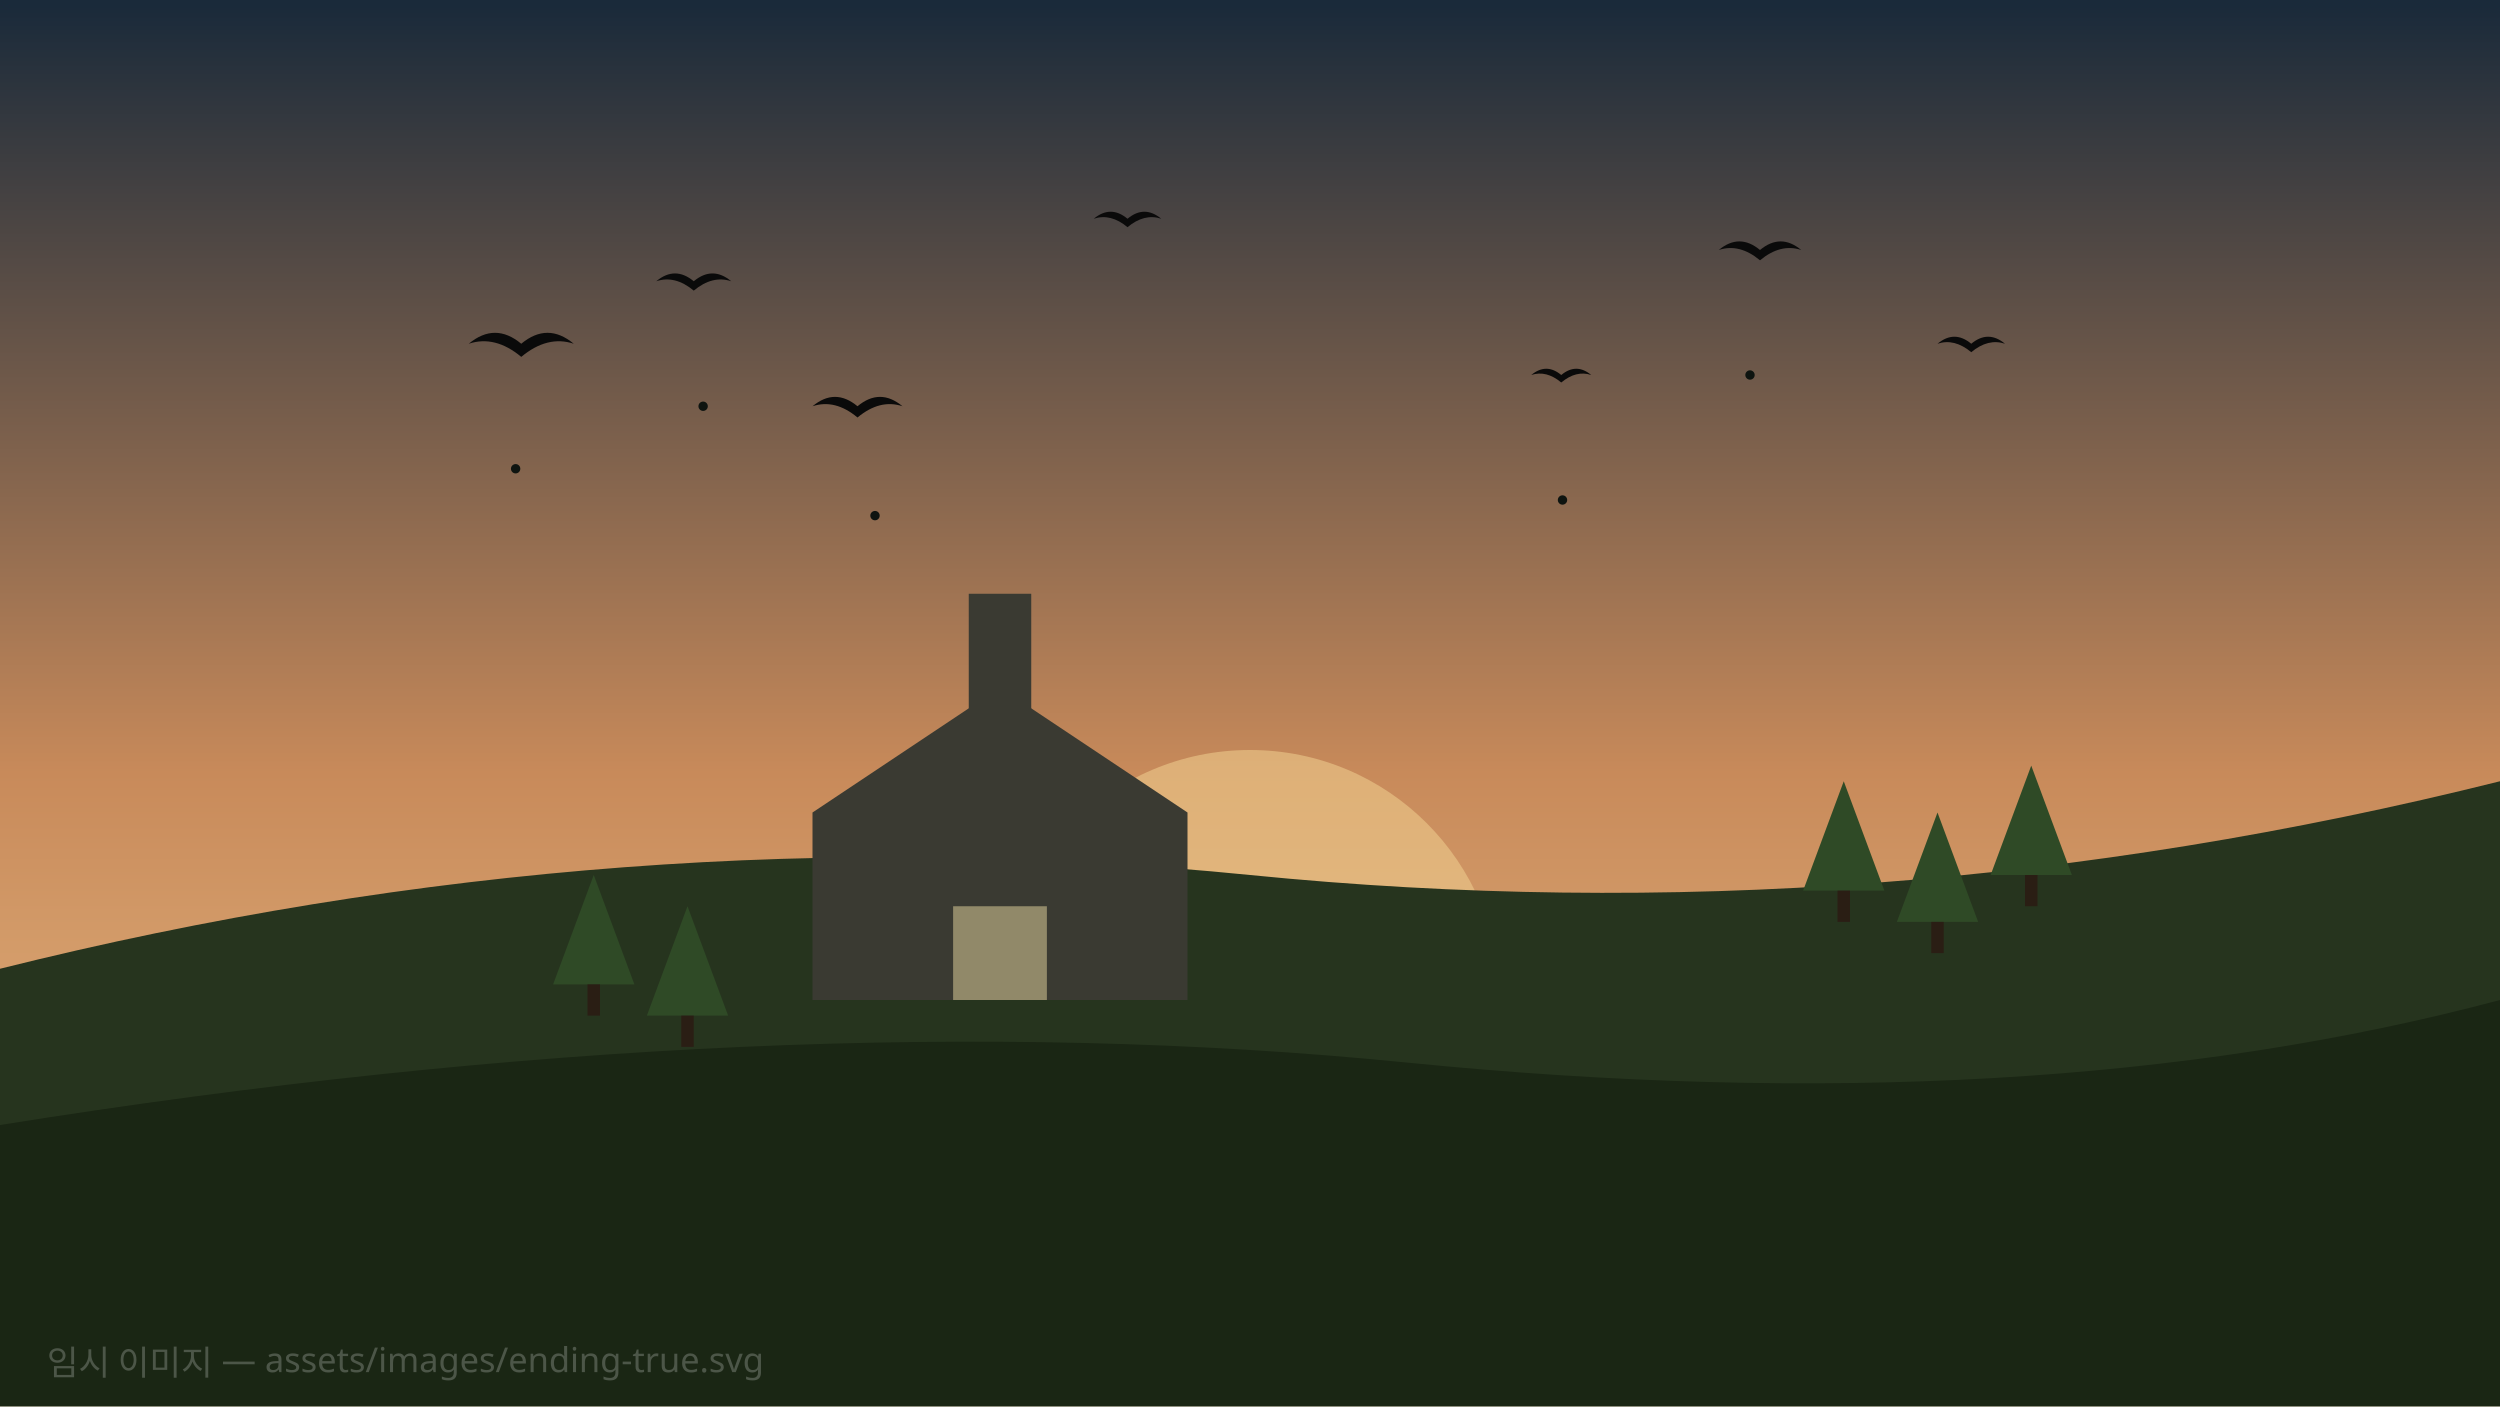
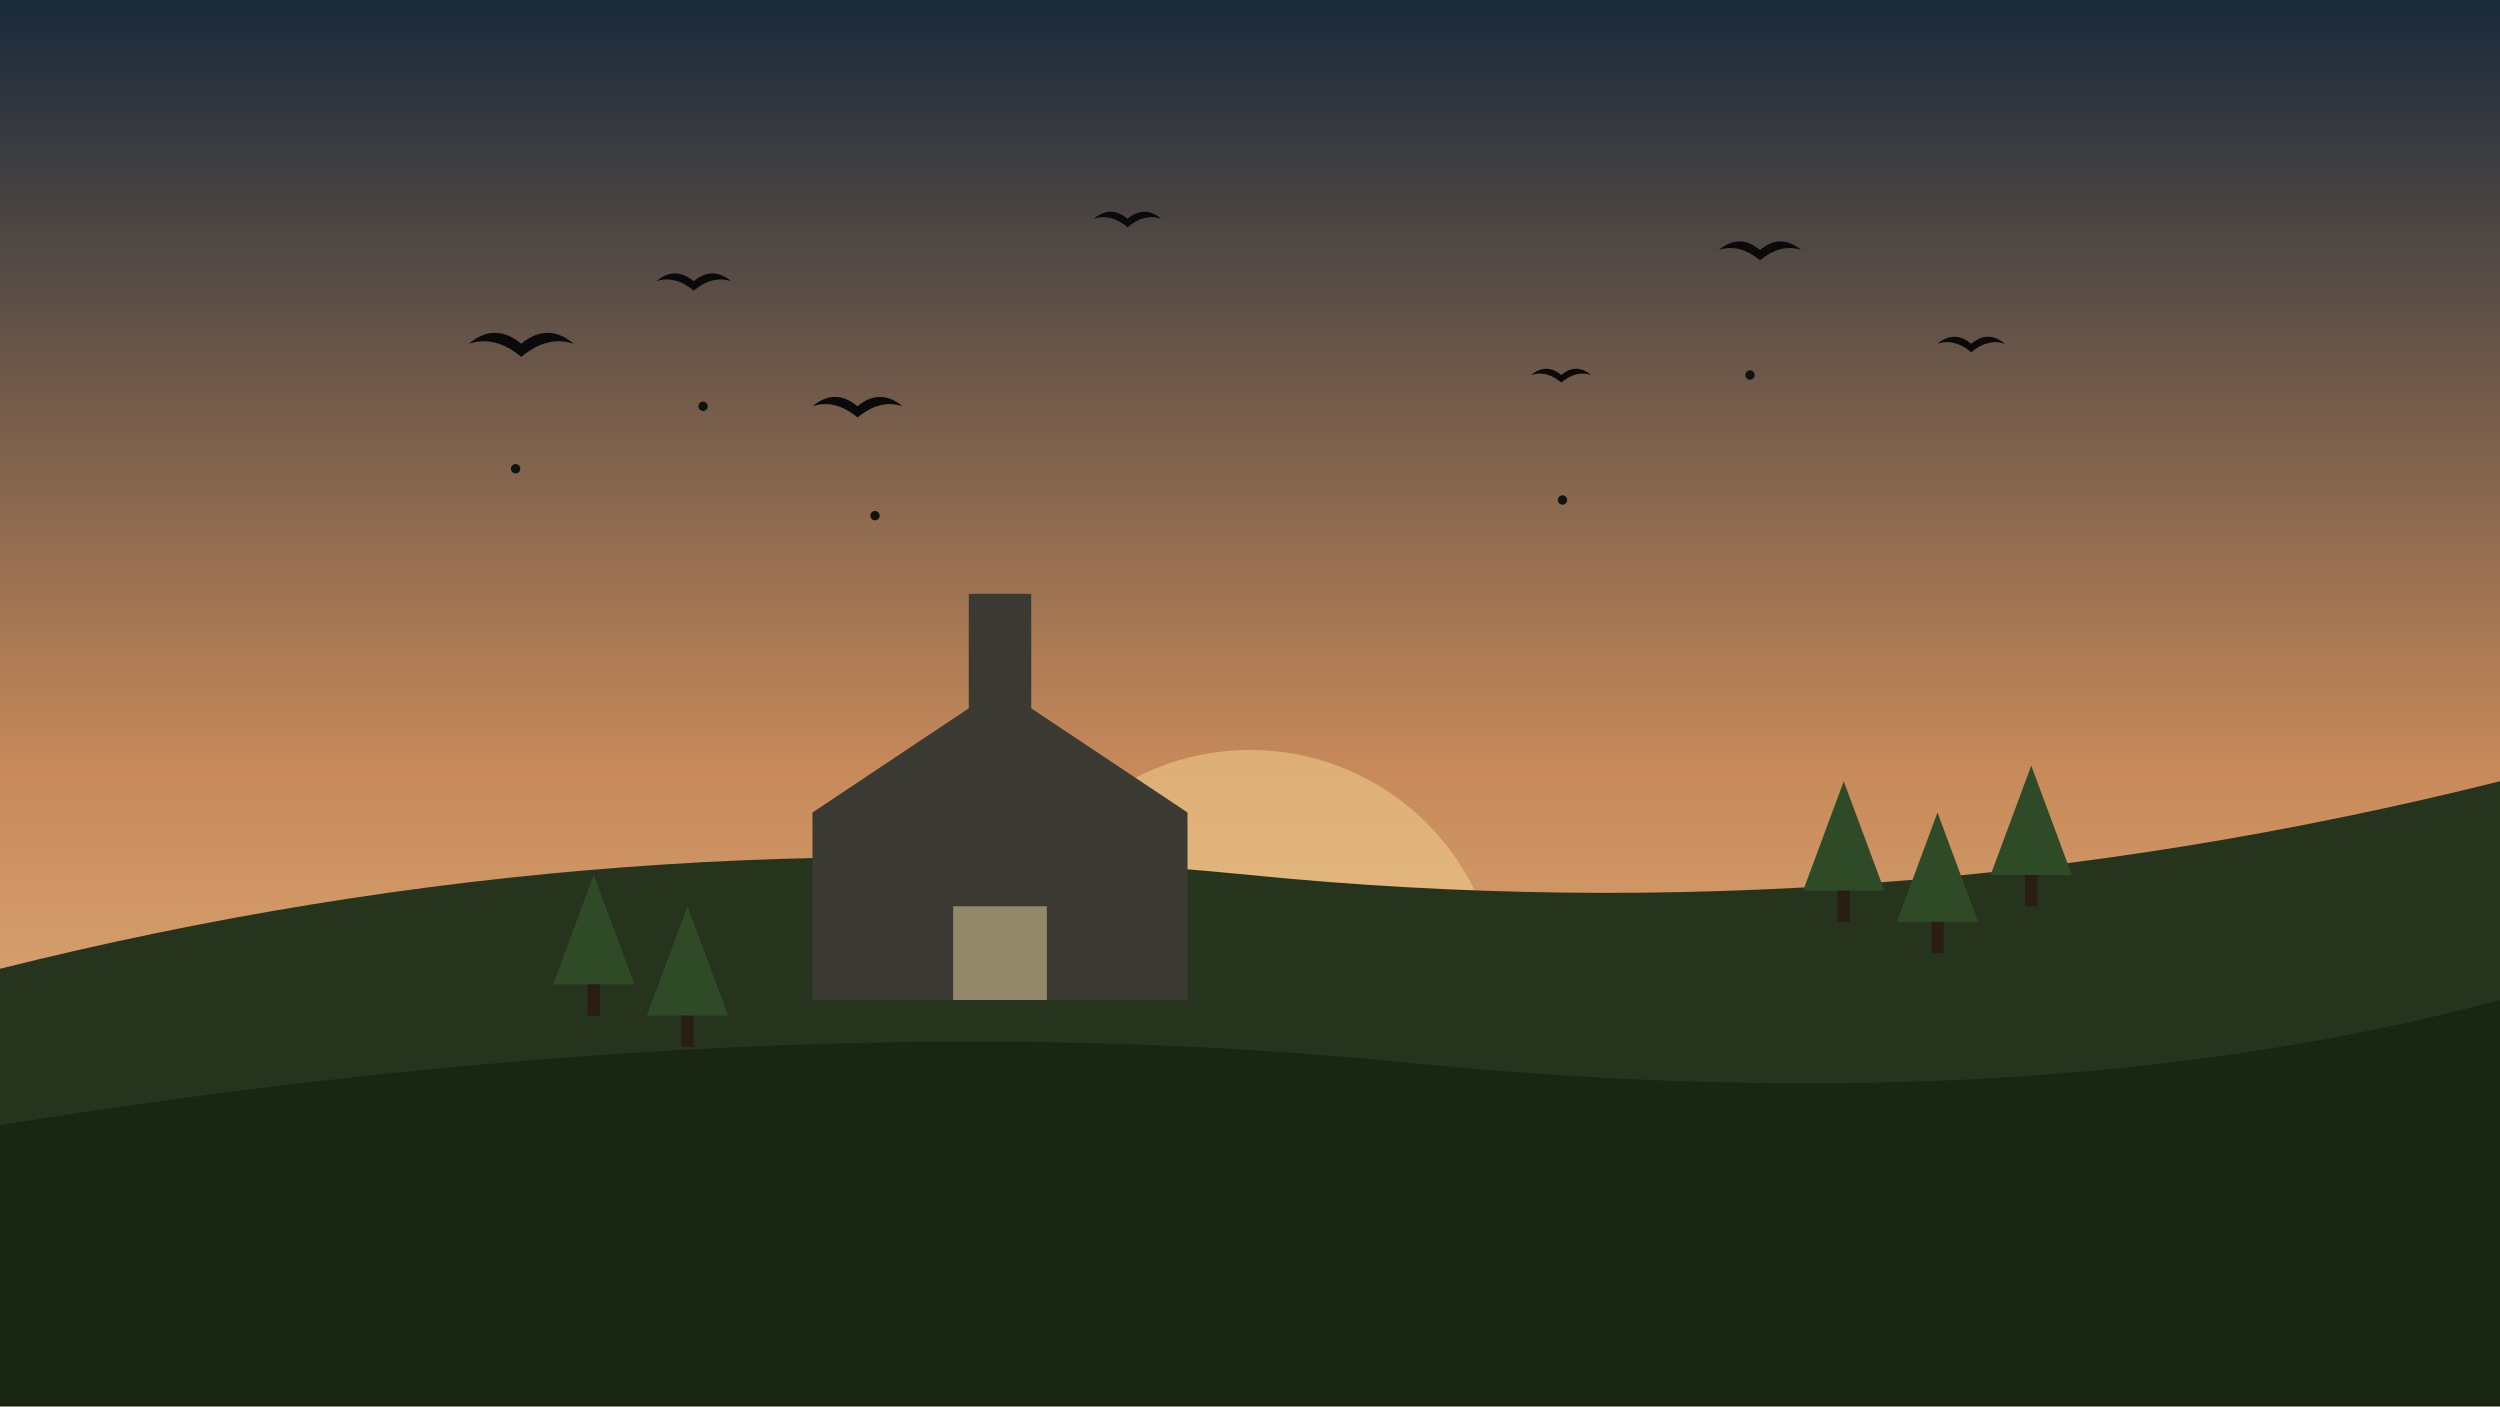
<svg xmlns="http://www.w3.org/2000/svg" width="1600" height="900" viewBox="0 0 1600 900">
  <defs>
    <linearGradient id="dawn" x1="0" y1="0" x2="0" y2="1">
      <stop offset="0" stop-color="#1a2a3a" />
      <stop offset=".55" stop-color="#c88a5a" />
      <stop offset="1" stop-color="#f0c890" />
    </linearGradient>
  </defs>
  <rect width="1600" height="900" fill="url(#dawn)" />
  <circle cx="800" cy="640" r="160" fill="#f0d090" opacity=".55" />
  <path d="M0 620 Q400 520 800 560 Q1200 600 1600 500 L1600 900 L0 900 Z" fill="#26341e" />
  <path d="M0 720 Q500 640 900 680 Q1300 720 1600 640 L1600 900 L0 900 Z" fill="#1a2614" />
  <g fill="#2f4a26">
    <path d="M1180 500 L1154 570 L1206 570 Z" />
    <rect x="1176" y="570" width="8" height="20" fill="#2a1e14" />
    <path d="M1240 520 L1214 590 L1266 590 Z" />
    <rect x="1236" y="590" width="8" height="20" fill="#2a1e14" />
    <path d="M1300 490 L1274 560 L1326 560 Z" />
    <rect x="1296" y="560" width="8" height="20" fill="#2a1e14" />
    <path d="M380 560 L354 630 L406 630 Z" />
    <rect x="376" y="630" width="8" height="20" fill="#2a1e14" />
    <path d="M440 580 L414 650 L466 650 Z" />
    <rect x="436" y="650" width="8" height="20" fill="#2a1e14" />
  </g>
  <path d="M520 640 L520 520 L640 440 L760 520 L760 640 Z" fill="#3a3a32" />
  <rect x="620" y="380" width="40" height="80" fill="#3a3a32" />
  <rect x="610" y="580" width="60" height="60" fill="#e8d8a0" opacity=".5" />
  <path transform="translate(300 220) scale(1.4)" d="M0 0 Q12 -10 24 0 Q36 -10 48 0 Q36 -4 24 6 Q12 -4 0 0 Z" fill="#0a0a0a" />
  <path transform="translate(420 180) scale(1)" d="M0 0 Q12 -10 24 0 Q36 -10 48 0 Q36 -4 24 6 Q12 -4 0 0 Z" fill="#0a0a0a" />
  <path transform="translate(520 260) scale(1.2)" d="M0 0 Q12 -10 24 0 Q36 -10 48 0 Q36 -4 24 6 Q12 -4 0 0 Z" fill="#0a0a0a" />
  <path transform="translate(1100 160) scale(1.1)" d="M0 0 Q12 -10 24 0 Q36 -10 48 0 Q36 -4 24 6 Q12 -4 0 0 Z" fill="#0a0a0a" />
  <path transform="translate(1240 220) scale(0.9)" d="M0 0 Q12 -10 24 0 Q36 -10 48 0 Q36 -4 24 6 Q12 -4 0 0 Z" fill="#0a0a0a" />
  <path transform="translate(980 240) scale(0.8)" d="M0 0 Q12 -10 24 0 Q36 -10 48 0 Q36 -4 24 6 Q12 -4 0 0 Z" fill="#0a0a0a" />
  <path transform="translate(700 140) scale(0.9)" d="M0 0 Q12 -10 24 0 Q36 -10 48 0 Q36 -4 24 6 Q12 -4 0 0 Z" fill="#0a0a0a" />
  <g fill="#0e1410">
    <circle cx="330" cy="300" r="3" />
    <circle cx="450" cy="260" r="3" />
    <circle cx="560" cy="330" r="3" />
    <circle cx="1120" cy="240" r="3" />
    <circle cx="1000" cy="320" r="3" />
  </g>
-   <text x="30" y="880" fill="#fff" opacity=".22" font-family="'Nanum Gothic', 'Apple SD Gothic Neo', sans-serif" font-size="22">임시 이미지 — assets/images/ending-true.svg</text>
</svg>
